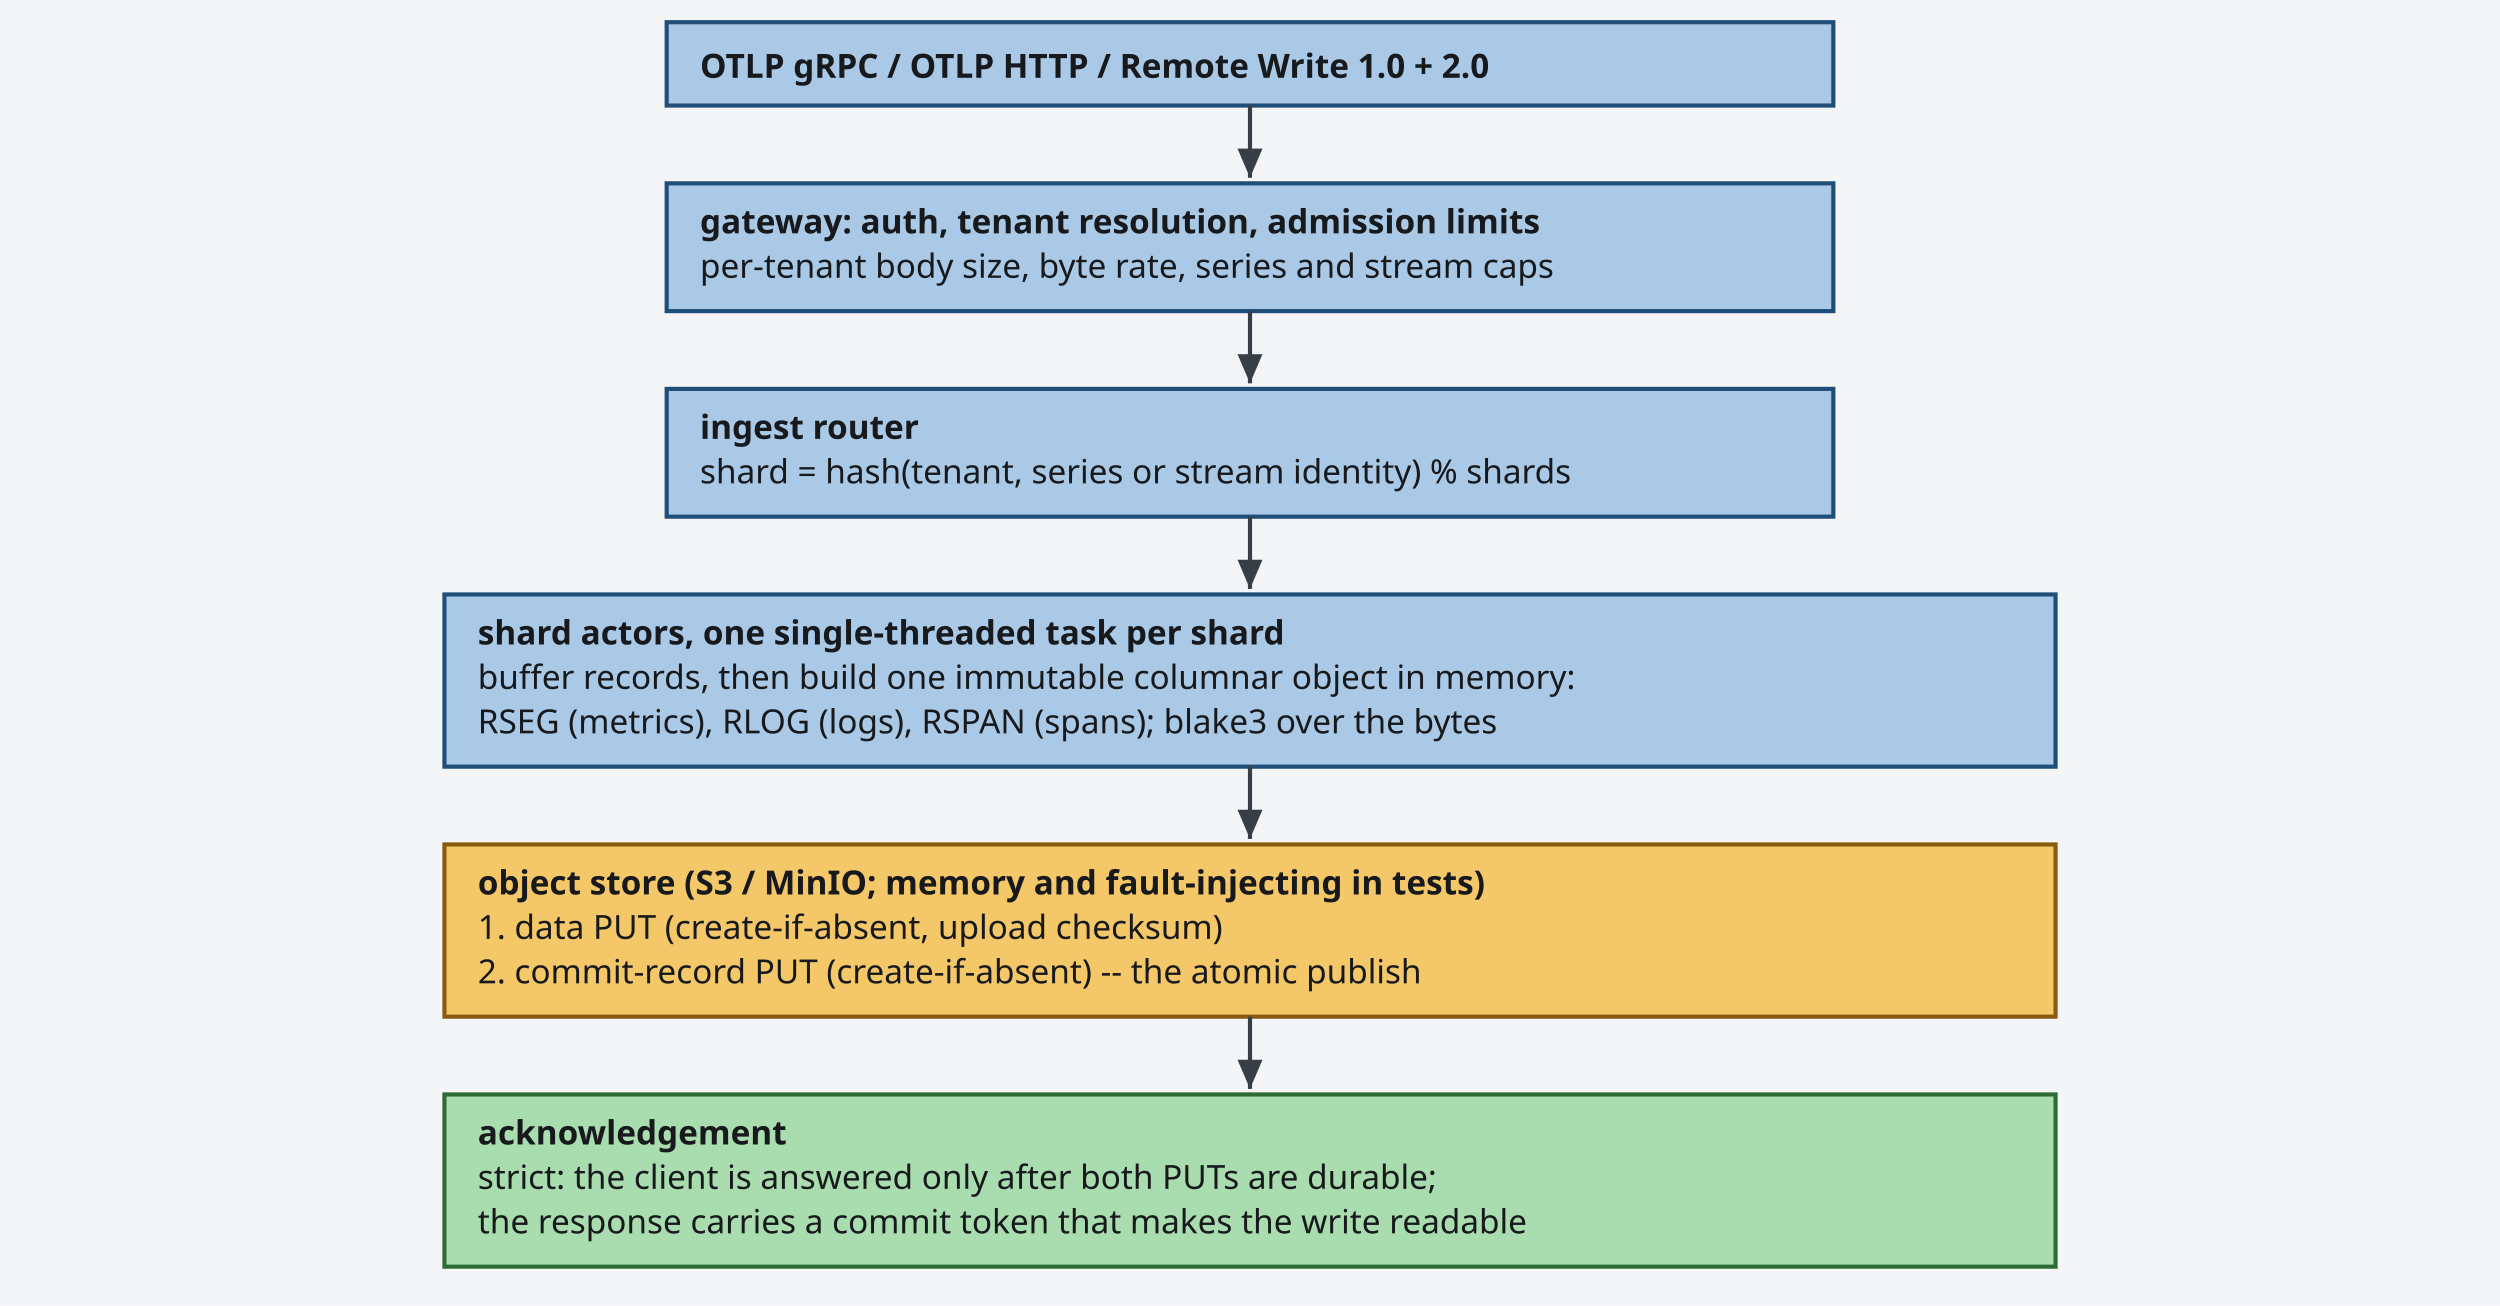
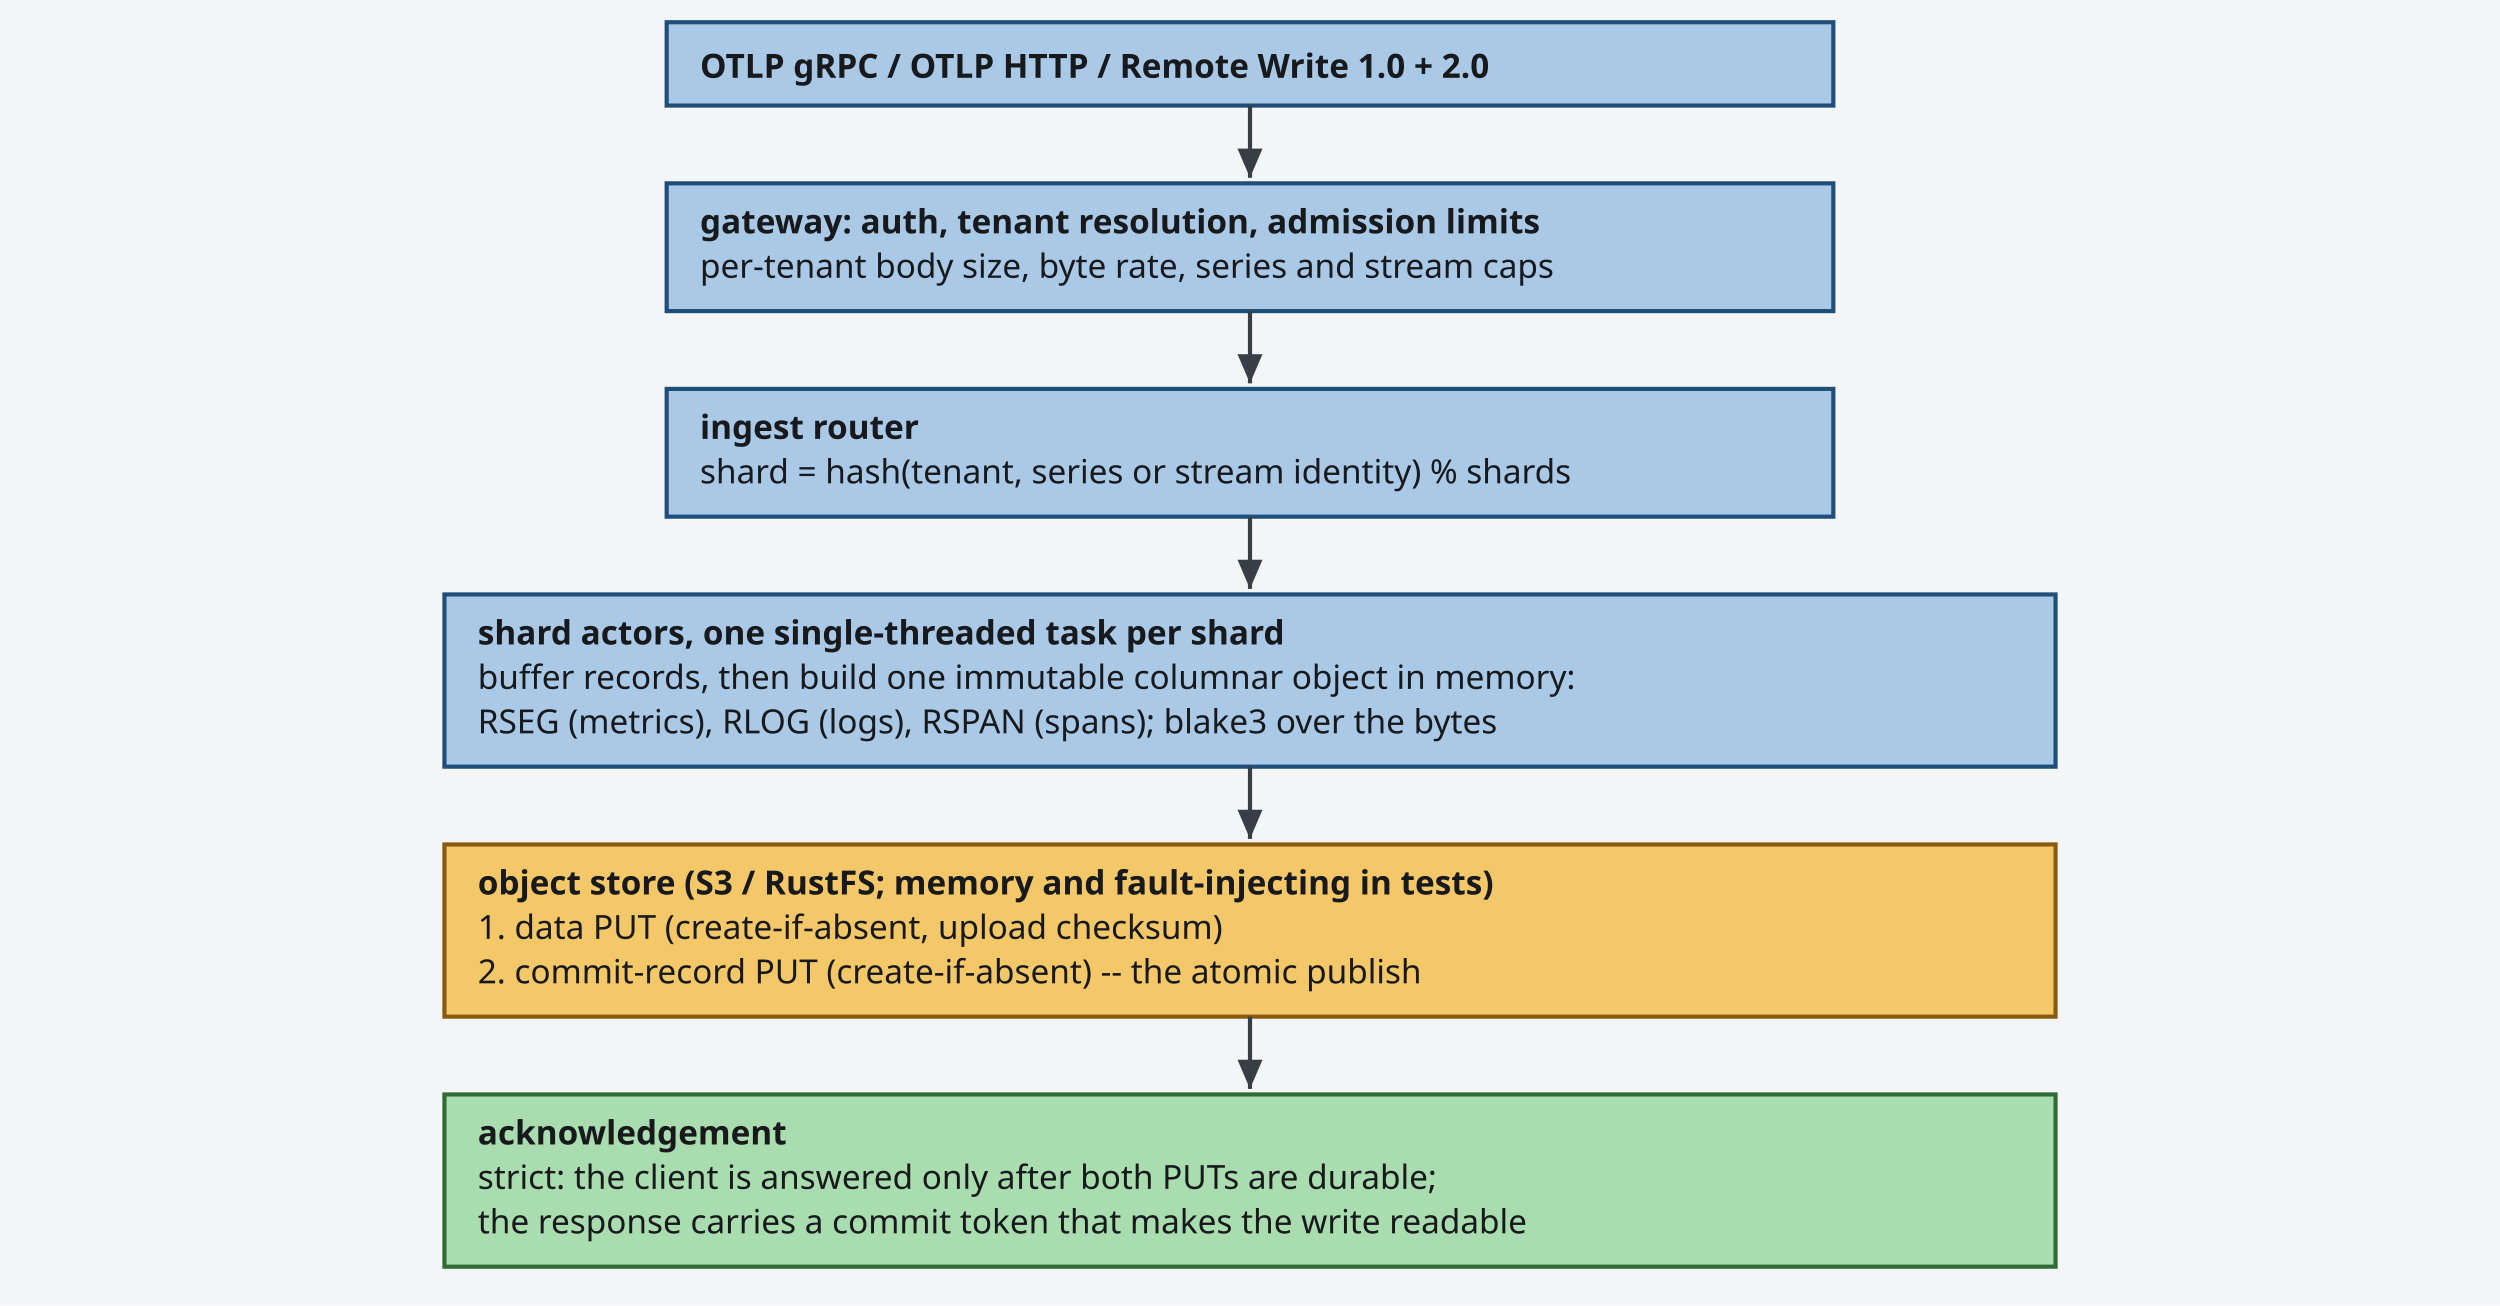
<svg xmlns="http://www.w3.org/2000/svg" viewBox="0 0 900 470" width="900" role="img" aria-label="Write path: clients through gateway, router, and shard actors to object storage">
  <style>
    .b{fill:#a9c9e6;stroke:#1f4e79;stroke-width:1.5;}
    .g{fill:#f4c869;stroke:#8a5a10;stroke-width:1.5;}
    .s{fill:#a9dcae;stroke:#2f6b34;stroke-width:1.5;}
    .t{font:12px system-ui, sans-serif;fill:#17191c;}
    .h{font:bold 12px system-ui, sans-serif;fill:#17191c;}
    .a{stroke:#383e46;stroke-width:1.5;fill:none;marker-end:url(#awT);}
  </style>
  <defs>
    <marker id="awT" markerWidth="8" markerHeight="8" refX="7" refY="3" orient="auto">
      <path d="M0,0 L7,3 L0,6 z" fill="#383e46" />
    </marker>
  </defs>
  <rect x="0" y="0" width="900" height="470" fill="#f4f5f7" />
  <rect class="b" x="240" y="8" width="420" height="30" />
  <text class="h" x="252" y="28">OTLP gRPC / OTLP HTTP / Remote Write 1.0 + 2.0</text>
  <path class="a" d="M450,38 L450,64" />
  <rect class="b" x="240" y="66" width="420" height="46" />
  <text class="h" x="252" y="84">gateway: auth, tenant resolution, admission limits</text>
  <text class="t" x="252" y="100">per-tenant body size, byte rate, series and stream caps</text>
  <path class="a" d="M450,112 L450,138" />
  <rect class="b" x="240" y="140" width="420" height="46" />
  <text class="h" x="252" y="158">ingest router</text>
  <text class="t" x="252" y="174">shard = hash(tenant, series or stream identity) % shards</text>
  <path class="a" d="M450,186 L450,212" />
  <rect class="b" x="160" y="214" width="580" height="62" />
  <text class="h" x="172" y="232">shard actors, one single-threaded task per shard</text>
  <text class="t" x="172" y="248">buffer records, then build one immutable columnar object in memory:</text>
  <text class="t" x="172" y="264">RSEG (metrics), RLOG (logs), RSPAN (spans); blake3 over the bytes</text>
  <path class="a" d="M450,276 L450,302" />
  <rect class="g" x="160" y="304" width="580" height="62" />
-   <text class="h" x="172" y="322">object store (S3 / MinIO; memory and fault-injecting in tests)</text>
+   <text class="h" x="172" y="322">object store (S3 / RustFS; memory and fault-injecting in tests)</text>
  <text class="t" x="172" y="338">1. data PUT (create-if-absent, upload checksum)</text>
  <text class="t" x="172" y="354">2. commit-record PUT (create-if-absent) -- the atomic publish</text>
  <path class="a" d="M450,366 L450,392" />
  <rect class="s" x="160" y="394" width="580" height="62" />
  <text class="h" x="172" y="412">acknowledgement</text>
  <text class="t" x="172" y="428">strict: the client is answered only after both PUTs are durable;</text>
  <text class="t" x="172" y="444">the response carries a commit token that makes the write readable</text>
</svg>
